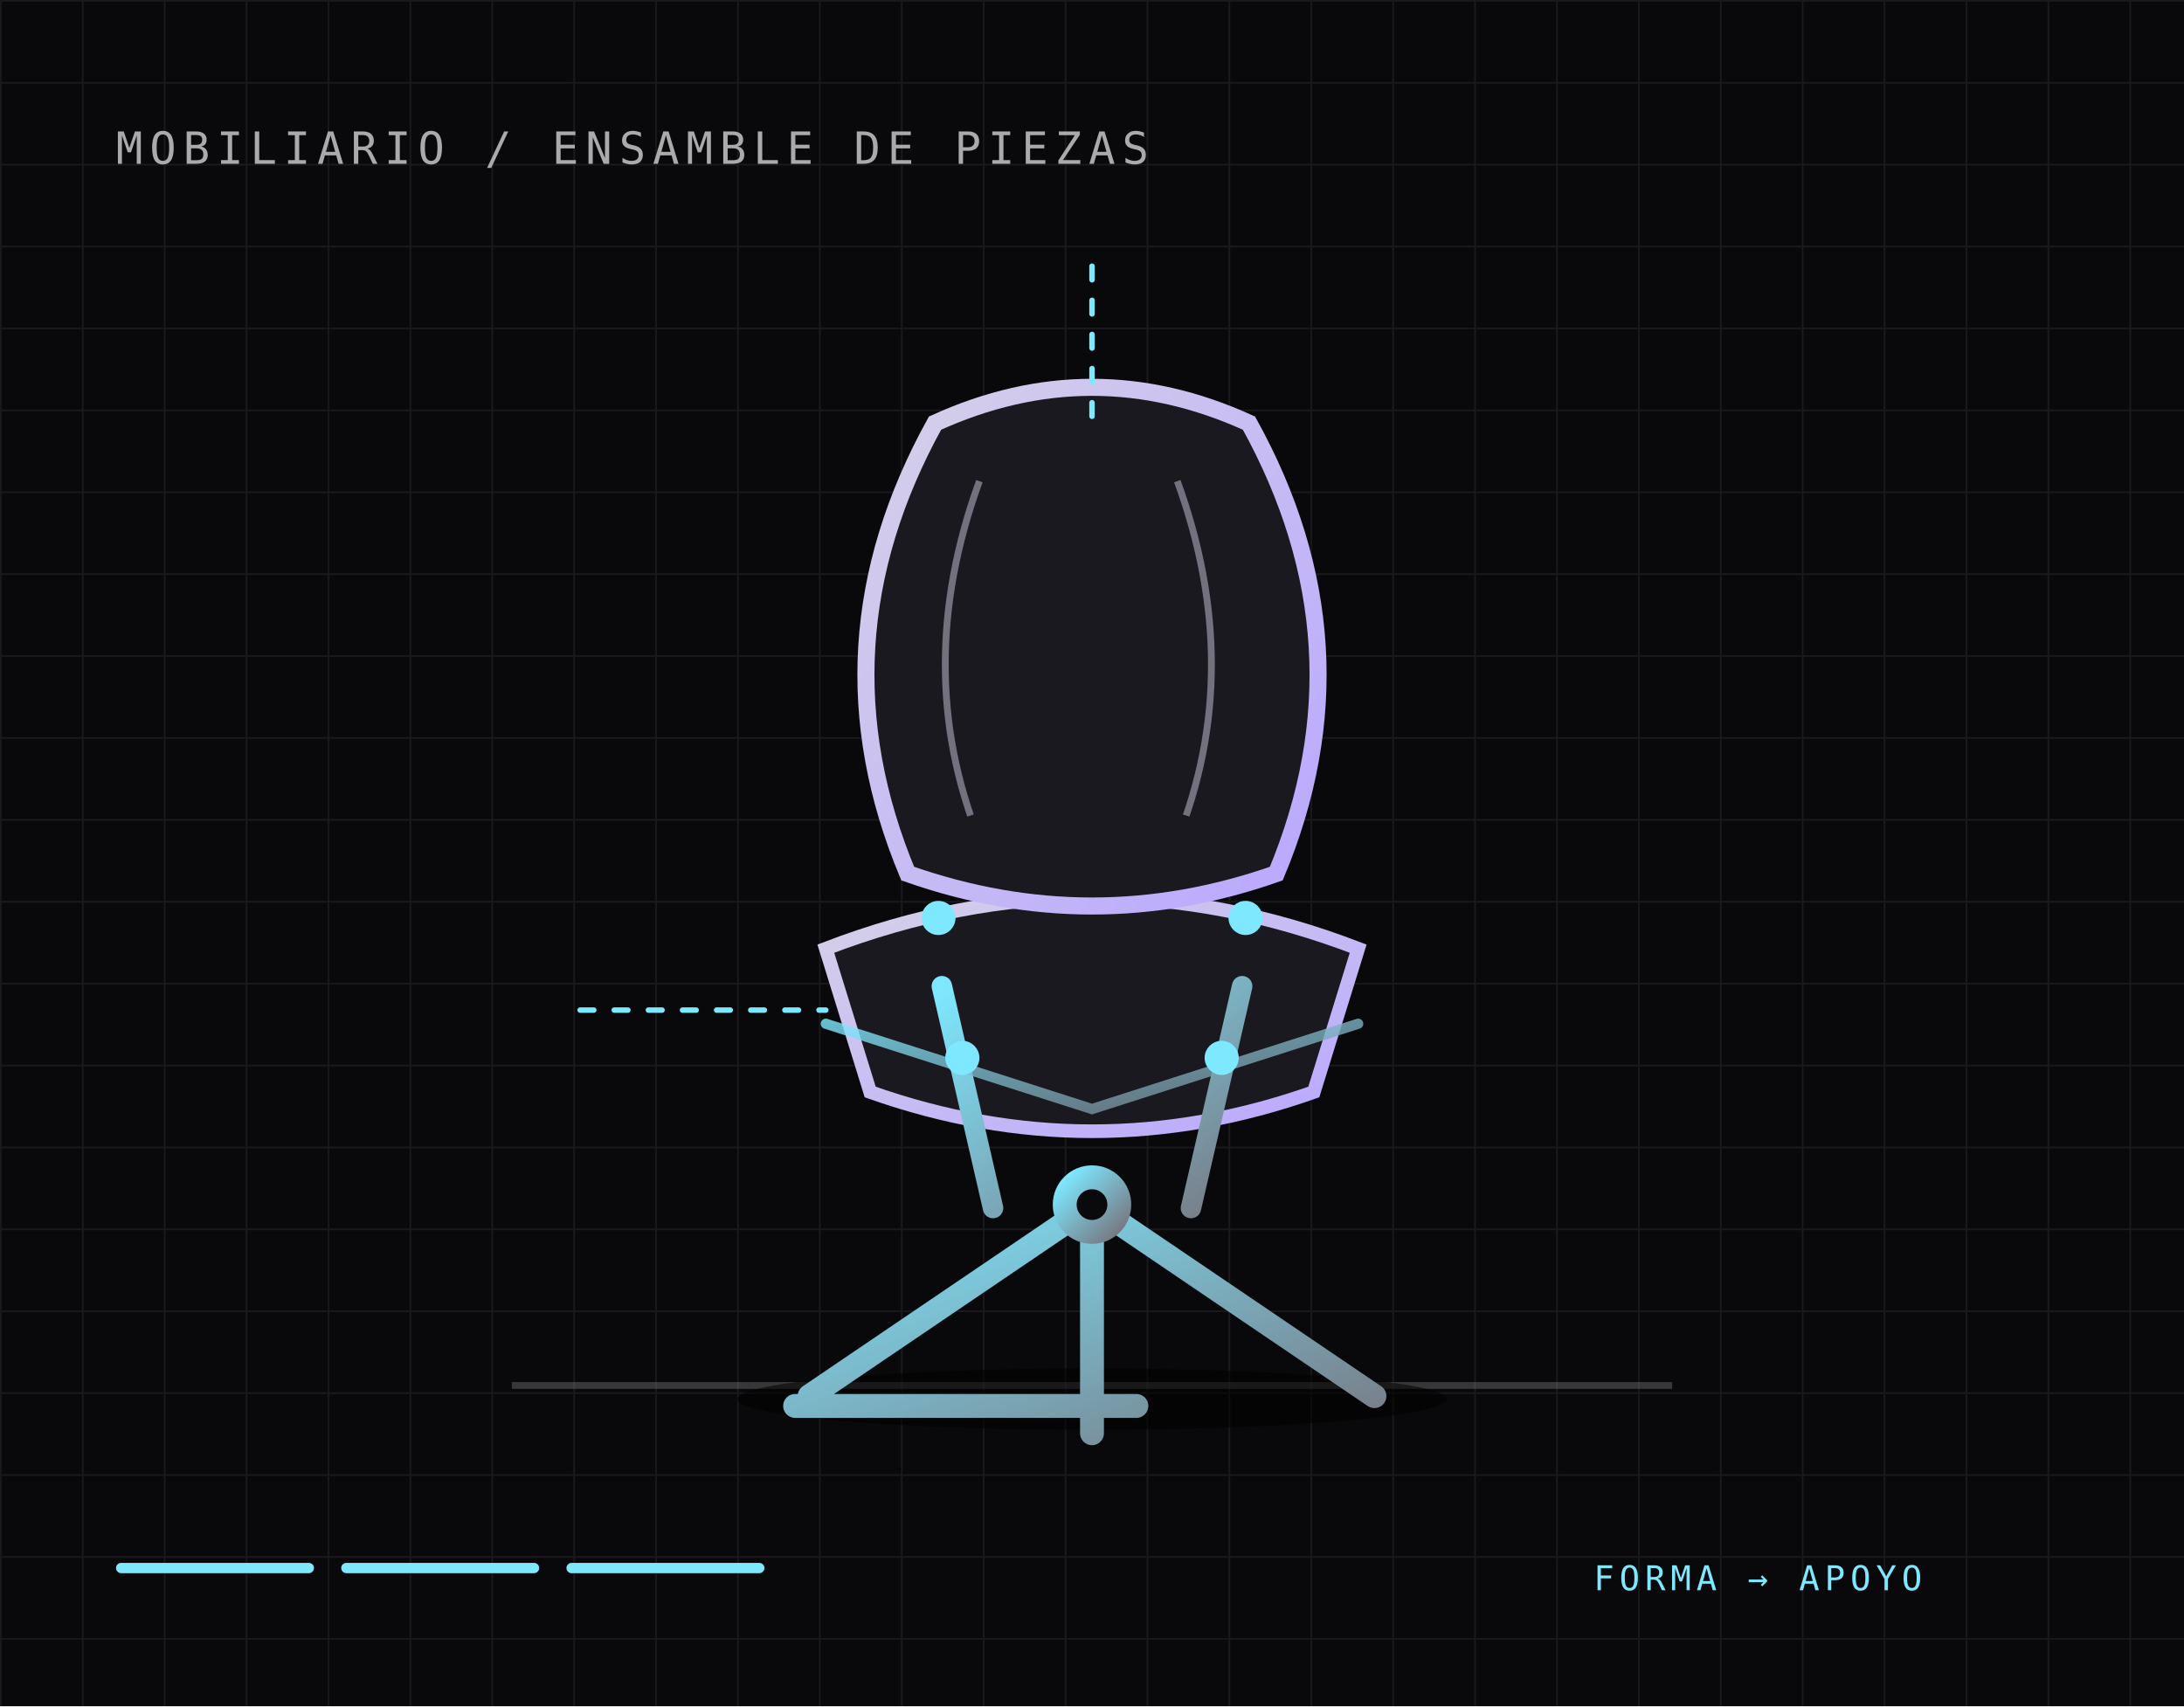
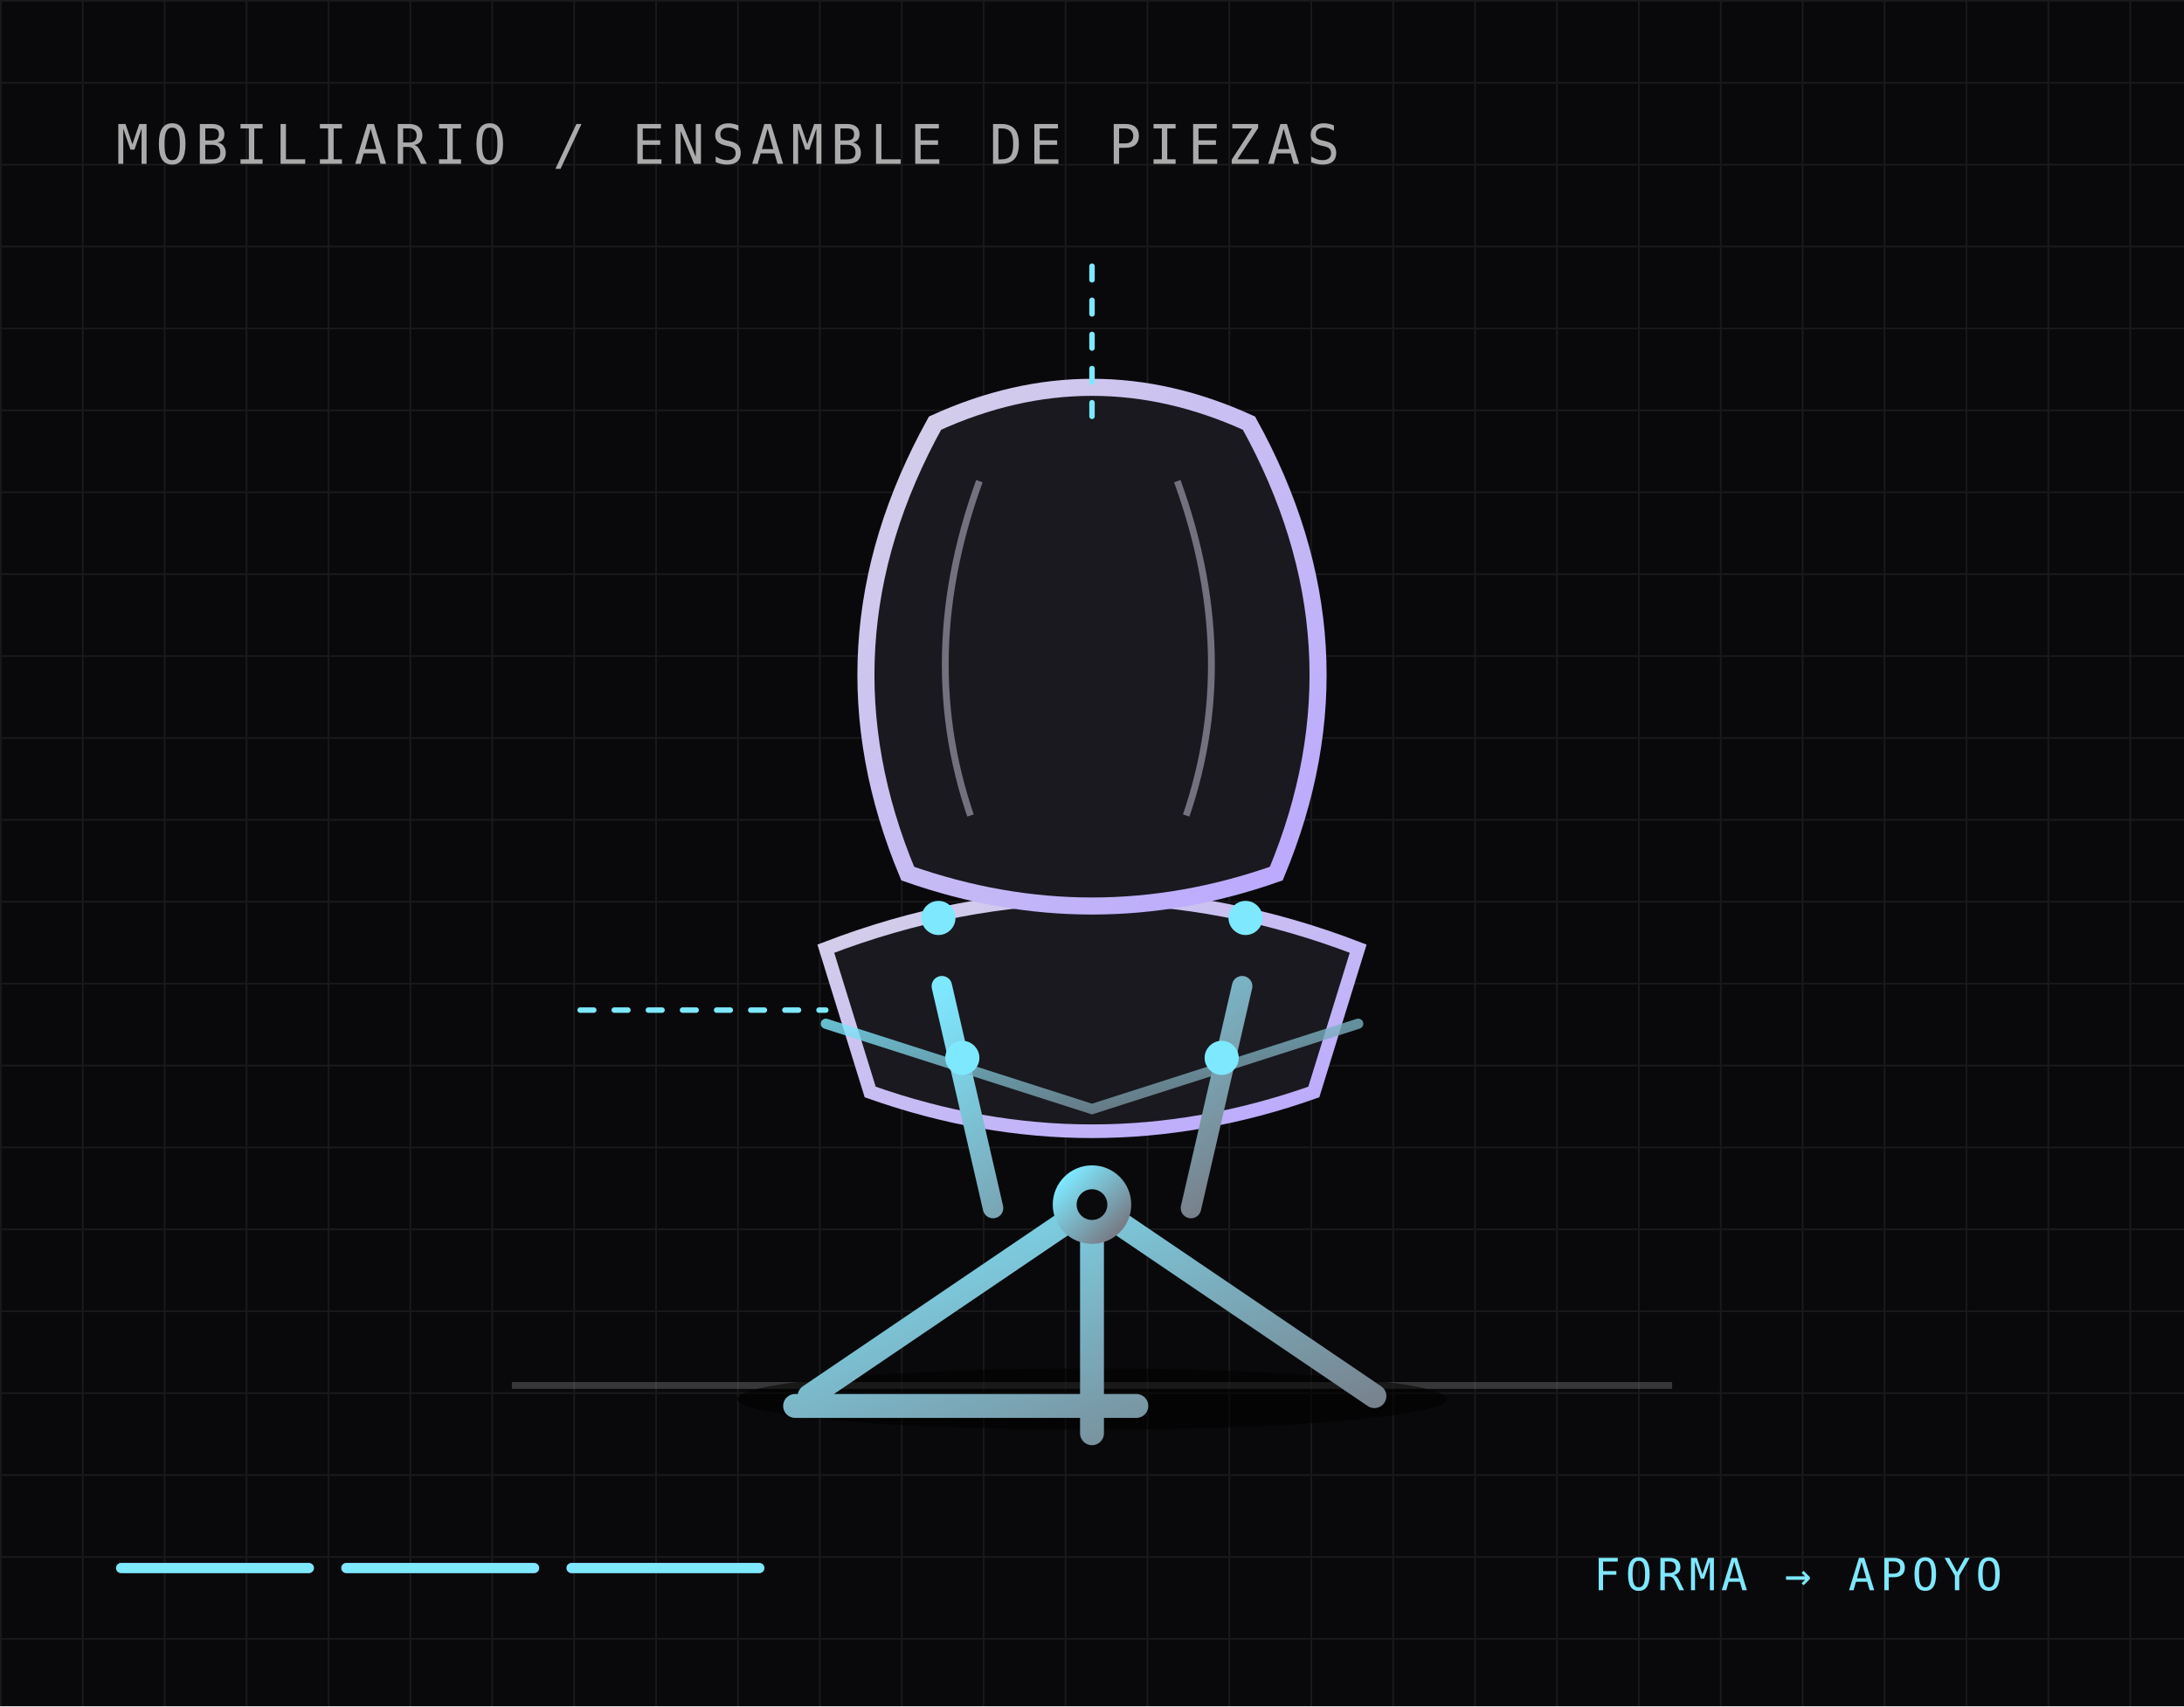
<svg xmlns="http://www.w3.org/2000/svg" viewBox="0 0 640 500" role="img" aria-labelledby="title desc">
  <defs>
    <pattern id="grid" width="24" height="24" patternUnits="userSpaceOnUse">
      <path d="M24 0H0V24" fill="none" stroke="#777" stroke-opacity=".15" />
    </pattern>
    <linearGradient id="wood" x2="1" y2="1">
      <stop stop-color="#d6d1e8" />
      <stop offset="1" stop-color="#b9a7ff" />
    </linearGradient>
    <linearGradient id="metal" x2="1" y2="1">
      <stop stop-color="#7ee8ff" />
      <stop offset="1" stop-color="#777a84" />
    </linearGradient>
  </defs>
  <rect width="640" height="500" fill="#09090c" />
  <rect width="640" height="500" fill="url(#grid)" />
  <path d="M150 406h340" stroke="#777" stroke-opacity=".42" stroke-width="2" />
  <ellipse class="sombra" cx="320" cy="410" rx="104" ry="9" fill="#000" fill-opacity=".55" />
  <g class="base" fill="none" stroke="url(#metal)" stroke-width="7" stroke-linecap="round" stroke-linejoin="round">
    <path class="base-draw" pathLength="100" d="m320 353-87 59m87-59 87 59m-87-59V420m-87-8h174" />
    <circle cx="320" cy="353" r="8" fill="#0a0a0c" />
  </g>
  <path class="seat" d="M242 278q78-30 156 0l-13 42q-65 23-130 0z" fill="#19191f" stroke="url(#wood)" stroke-width="4" />
  <path class="back" d="M266 256q-28-67 8-132 46-21 92 0 36 65 8 132-54 19-108 0z" fill="#19191f" stroke="url(#wood)" stroke-width="5" />
  <path class="back-detail" pathLength="100" d="M287 141q-20 55 0 105m58-105q20 55 0 105" fill="none" stroke="#d6d1e8" stroke-opacity=".48" stroke-width="2" />
  <g class="guias" fill="none" stroke="#7ee8ff" stroke-width="1.6" stroke-dasharray="4 6" stroke-linecap="round">
    <path d="M170 296h72" />
    <path d="M320 78v46" />
    <path d="M276 289 291 354" />
  </g>
  <g class="supports" fill="none" stroke="url(#metal)" stroke-width="6" stroke-linecap="round">
    <path class="sup-draw" pathLength="100" d="m276 289 15 65m73-65-15 65" />
    <path d="m242 300 78 25 78-25" stroke-width="3" opacity=".8" />
  </g>
  <g class="steps" aria-hidden="true">
    <rect x="34" y="458" width="58" height="3" rx="1.5" fill="#2b2b33" />
    <rect class="sf sf1" x="34" y="458" width="58" height="3" rx="1.5" fill="#7ee8ff" />
    <rect x="100" y="458" width="58" height="3" rx="1.5" fill="#2b2b33" />
    <rect class="sf sf2" x="100" y="458" width="58" height="3" rx="1.5" fill="#7ee8ff" />
    <rect x="166" y="458" width="58" height="3" rx="1.5" fill="#2b2b33" />
    <rect class="sf sf3" x="166" y="458" width="58" height="3" rx="1.5" fill="#7ee8ff" />
  </g>
  <g class="clics" fill="none" stroke="#7ee8ff" stroke-width="2">
    <circle class="clic" cx="275" cy="269" r="4" />
    <circle class="clic" cx="365" cy="269" r="4" />
    <circle class="clic" cx="282" cy="310" r="4" />
    <circle class="clic" cx="358" cy="310" r="4" />
  </g>
  <g class="fasteners" fill="#7ee8ff">
    <circle cx="275" cy="269" r="4" />
    <circle cx="365" cy="269" r="4" />
    <circle cx="282" cy="310" r="4" />
    <circle cx="358" cy="310" r="4" />
  </g>
-   <text x="34" y="48" fill="#aaa" font-family="monospace" font-size="13" letter-spacing="2">MOBILIARIO / ENSAMBLE DE PIEZAS</text>
-   <text x="467" y="466" fill="#7ee8ff" font-family="monospace" font-size="10" letter-spacing="1.5">FORMA → APOYO</text>
+   <text x="34" y="48" fill="#aaa" font-family="monospace" font-size="16" letter-spacing="2">MOBILIARIO / ENSAMBLE DE PIEZAS</text>
+   <text x="467" y="466" fill="#7ee8ff" font-family="monospace" font-size="13" letter-spacing="1.5">FORMA → APOYO</text>
  <style>
    .en-pausa *{animation-play-state:paused!important}
    .base-draw,.sup-draw,.back-detail{stroke-dasharray:100}
    @media(prefers-reduced-motion:no-preference){
      .sombra{transform-box:fill-box;transform-origin:center;animation:sombra 12s cubic-bezier(.16,1,.3,1) infinite}
      .base circle{transform-box:fill-box;transform-origin:center;animation:hub 12s cubic-bezier(.16,1,.3,1) infinite}
      .base-draw{animation:d-base 12s cubic-bezier(.4,0,.2,1) infinite}
      .sup-draw{animation:d-sup 12s cubic-bezier(.4,0,.2,1) infinite}
      .supports path:nth-child(2){animation:fade-sup 12s ease-out infinite}
      .seat{transform-box:fill-box;transform-origin:center;animation:seat 12s cubic-bezier(.16,1,.3,1) infinite}
      .back{transform-box:fill-box;transform-origin:50% 100%;animation:back 12s cubic-bezier(.16,1,.3,1) infinite}
      .back-detail{animation:d-det 12s cubic-bezier(.4,0,.2,1) infinite}
      .guias{animation:guias 12s ease-in-out infinite}
      .fasteners circle{transform-box:fill-box;transform-origin:center;animation:fix 12s cubic-bezier(.16,1,.3,1) infinite}
      .fasteners circle:nth-child(2){animation-delay:.12s}.fasteners circle:nth-child(3){animation-delay:.24s}.fasteners circle:nth-child(4){animation-delay:.36s}
      .clic{transform-box:fill-box;transform-origin:center;animation:clic 12s ease-out infinite}
      .clic:nth-child(2){animation-delay:.12s}.clic:nth-child(3){animation-delay:.24s}.clic:nth-child(4){animation-delay:.36s}
      .sf1{animation:sf1 12s linear infinite}.sf2{animation:sf2 12s linear infinite}.sf3{animation:sf3 12s linear infinite}
    }
    @keyframes sombra{0%,3%{opacity:0;transform:scaleX(.3)}20%,90%{opacity:1;transform:scaleX(1)}97%,100%{opacity:0;transform:scaleX(1)}}
    @keyframes hub{0%,14%{opacity:0;transform:scale(0)}22%,90%{opacity:1;transform:scale(1)}97%,100%{opacity:0;transform:scale(1)}}
    @keyframes d-base{0%,4%{stroke-dashoffset:100;opacity:1}22%,90%{stroke-dashoffset:0;opacity:1}97%,100%{stroke-dashoffset:0;opacity:0}}
    @keyframes d-sup{0%,18%{stroke-dashoffset:100;opacity:1}32%,90%{stroke-dashoffset:0;opacity:1}97%,100%{stroke-dashoffset:0;opacity:0}}
    @keyframes fade-sup{0%,30%{opacity:0}40%,90%{opacity:.8}97%,100%{opacity:0}}
    @keyframes seat{0%,30%{opacity:0;transform:translateX(-72px) rotate(-8deg)}46%,90%{opacity:1;transform:translateX(0) rotate(0)}97%,100%{opacity:0;transform:translateX(0) rotate(0)}}
    @keyframes back{0%,44%{opacity:0;transform:translateY(-72px) rotate(5deg)}60%,90%{opacity:1;transform:translateY(0) rotate(0)}97%,100%{opacity:0;transform:translateY(0) rotate(0)}}
    @keyframes d-det{0%,58%{stroke-dashoffset:100;opacity:.48}68%,90%{stroke-dashoffset:0;opacity:.48}97%,100%{stroke-dashoffset:0;opacity:0}}
    @keyframes guias{0%,24%{opacity:0}30%,52%{opacity:.85}62%,100%{opacity:0}}
    @keyframes fix{0%,60%{opacity:0;transform:scale(0)}68%,90%{opacity:1;transform:scale(1)}97%,100%{opacity:0;transform:scale(1)}}
    @keyframes clic{0%,61%{opacity:0;transform:scale(1)}64%{opacity:.9}74%{opacity:0;transform:scale(3.2)}100%{opacity:0;transform:scale(1)}}
    .sf{transform-box:fill-box;transform-origin:0 50%}
    @keyframes sf1{0%,4%{transform:scaleX(0);opacity:1}32%,90%{transform:scaleX(1);opacity:1}97%,100%{transform:scaleX(1);opacity:0}}
    @keyframes sf2{0%,30%{transform:scaleX(0);opacity:1}46%,90%{transform:scaleX(1);opacity:1}97%,100%{transform:scaleX(1);opacity:0}}
    @keyframes sf3{0%,44%{transform:scaleX(0);opacity:1}66%,90%{transform:scaleX(1);opacity:1}97%,100%{transform:scaleX(1);opacity:0}}
    @media(prefers-reduced-motion:reduce){.sombra,.base circle,.base-draw,.sup-draw,.supports path,.seat,.back,.back-detail,.fasteners circle,.sf{opacity:1;transform:none;stroke-dashoffset:0}.guias,.clic{opacity:0}}
  </style>
</svg>
